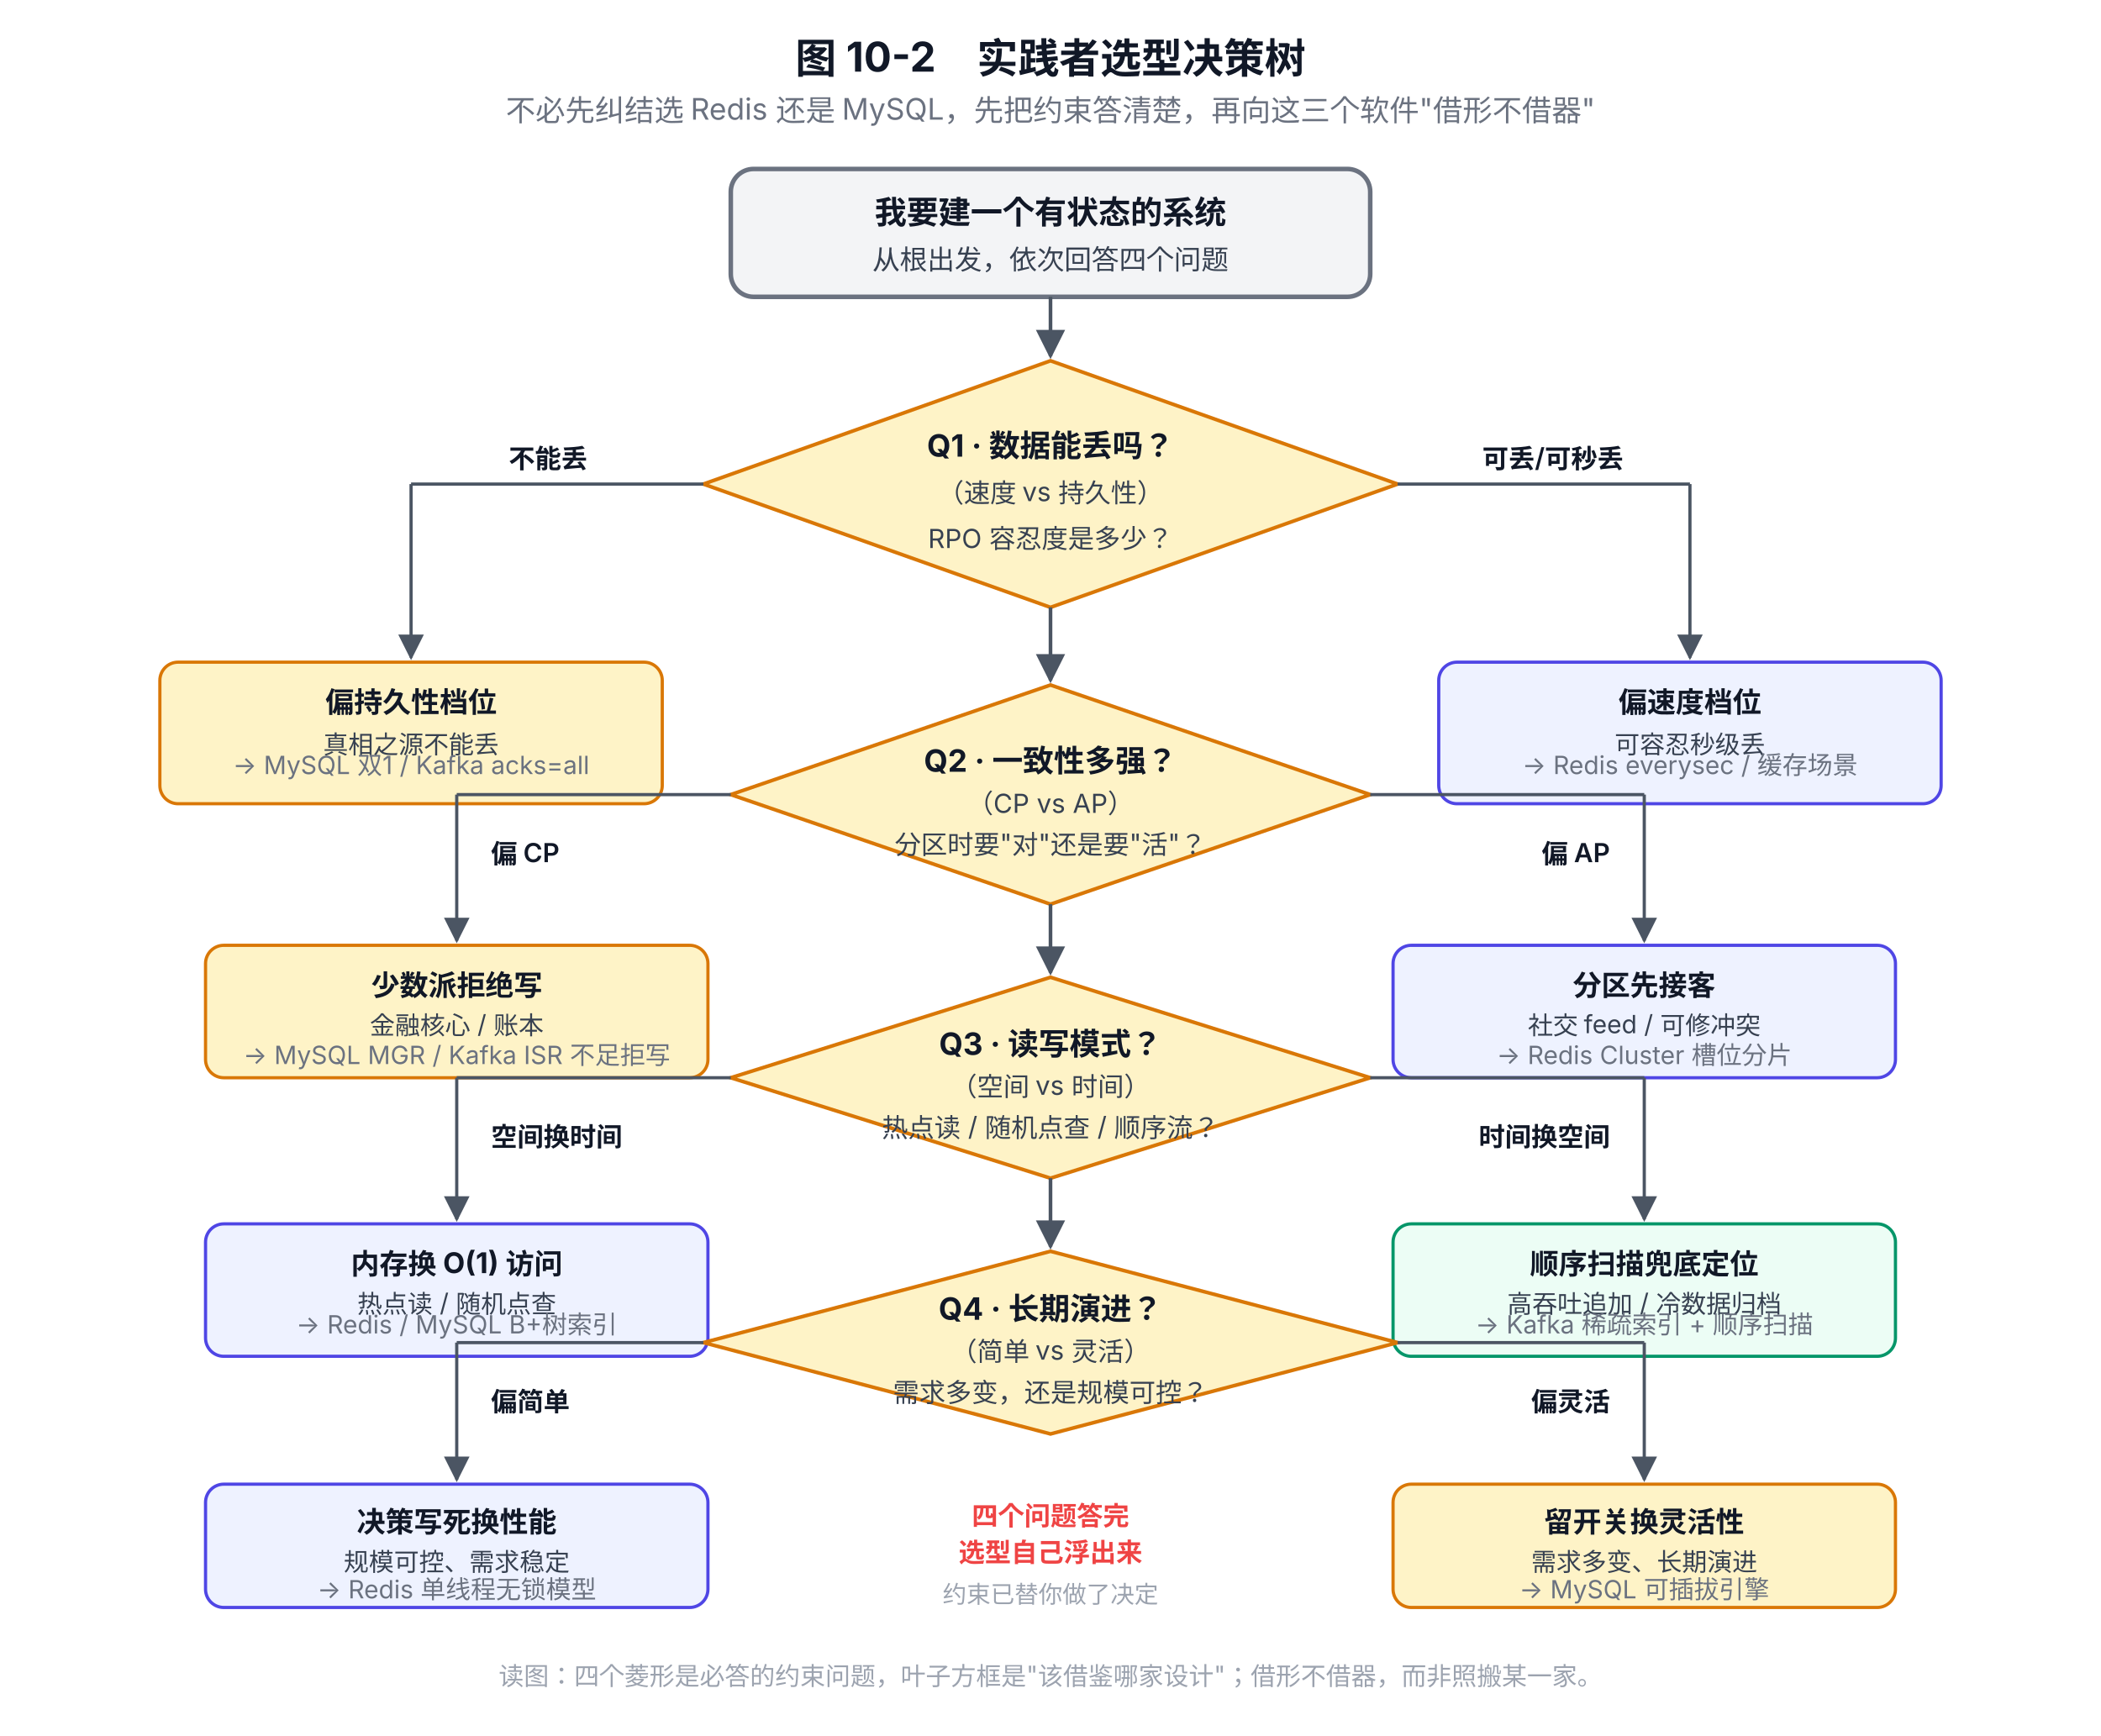
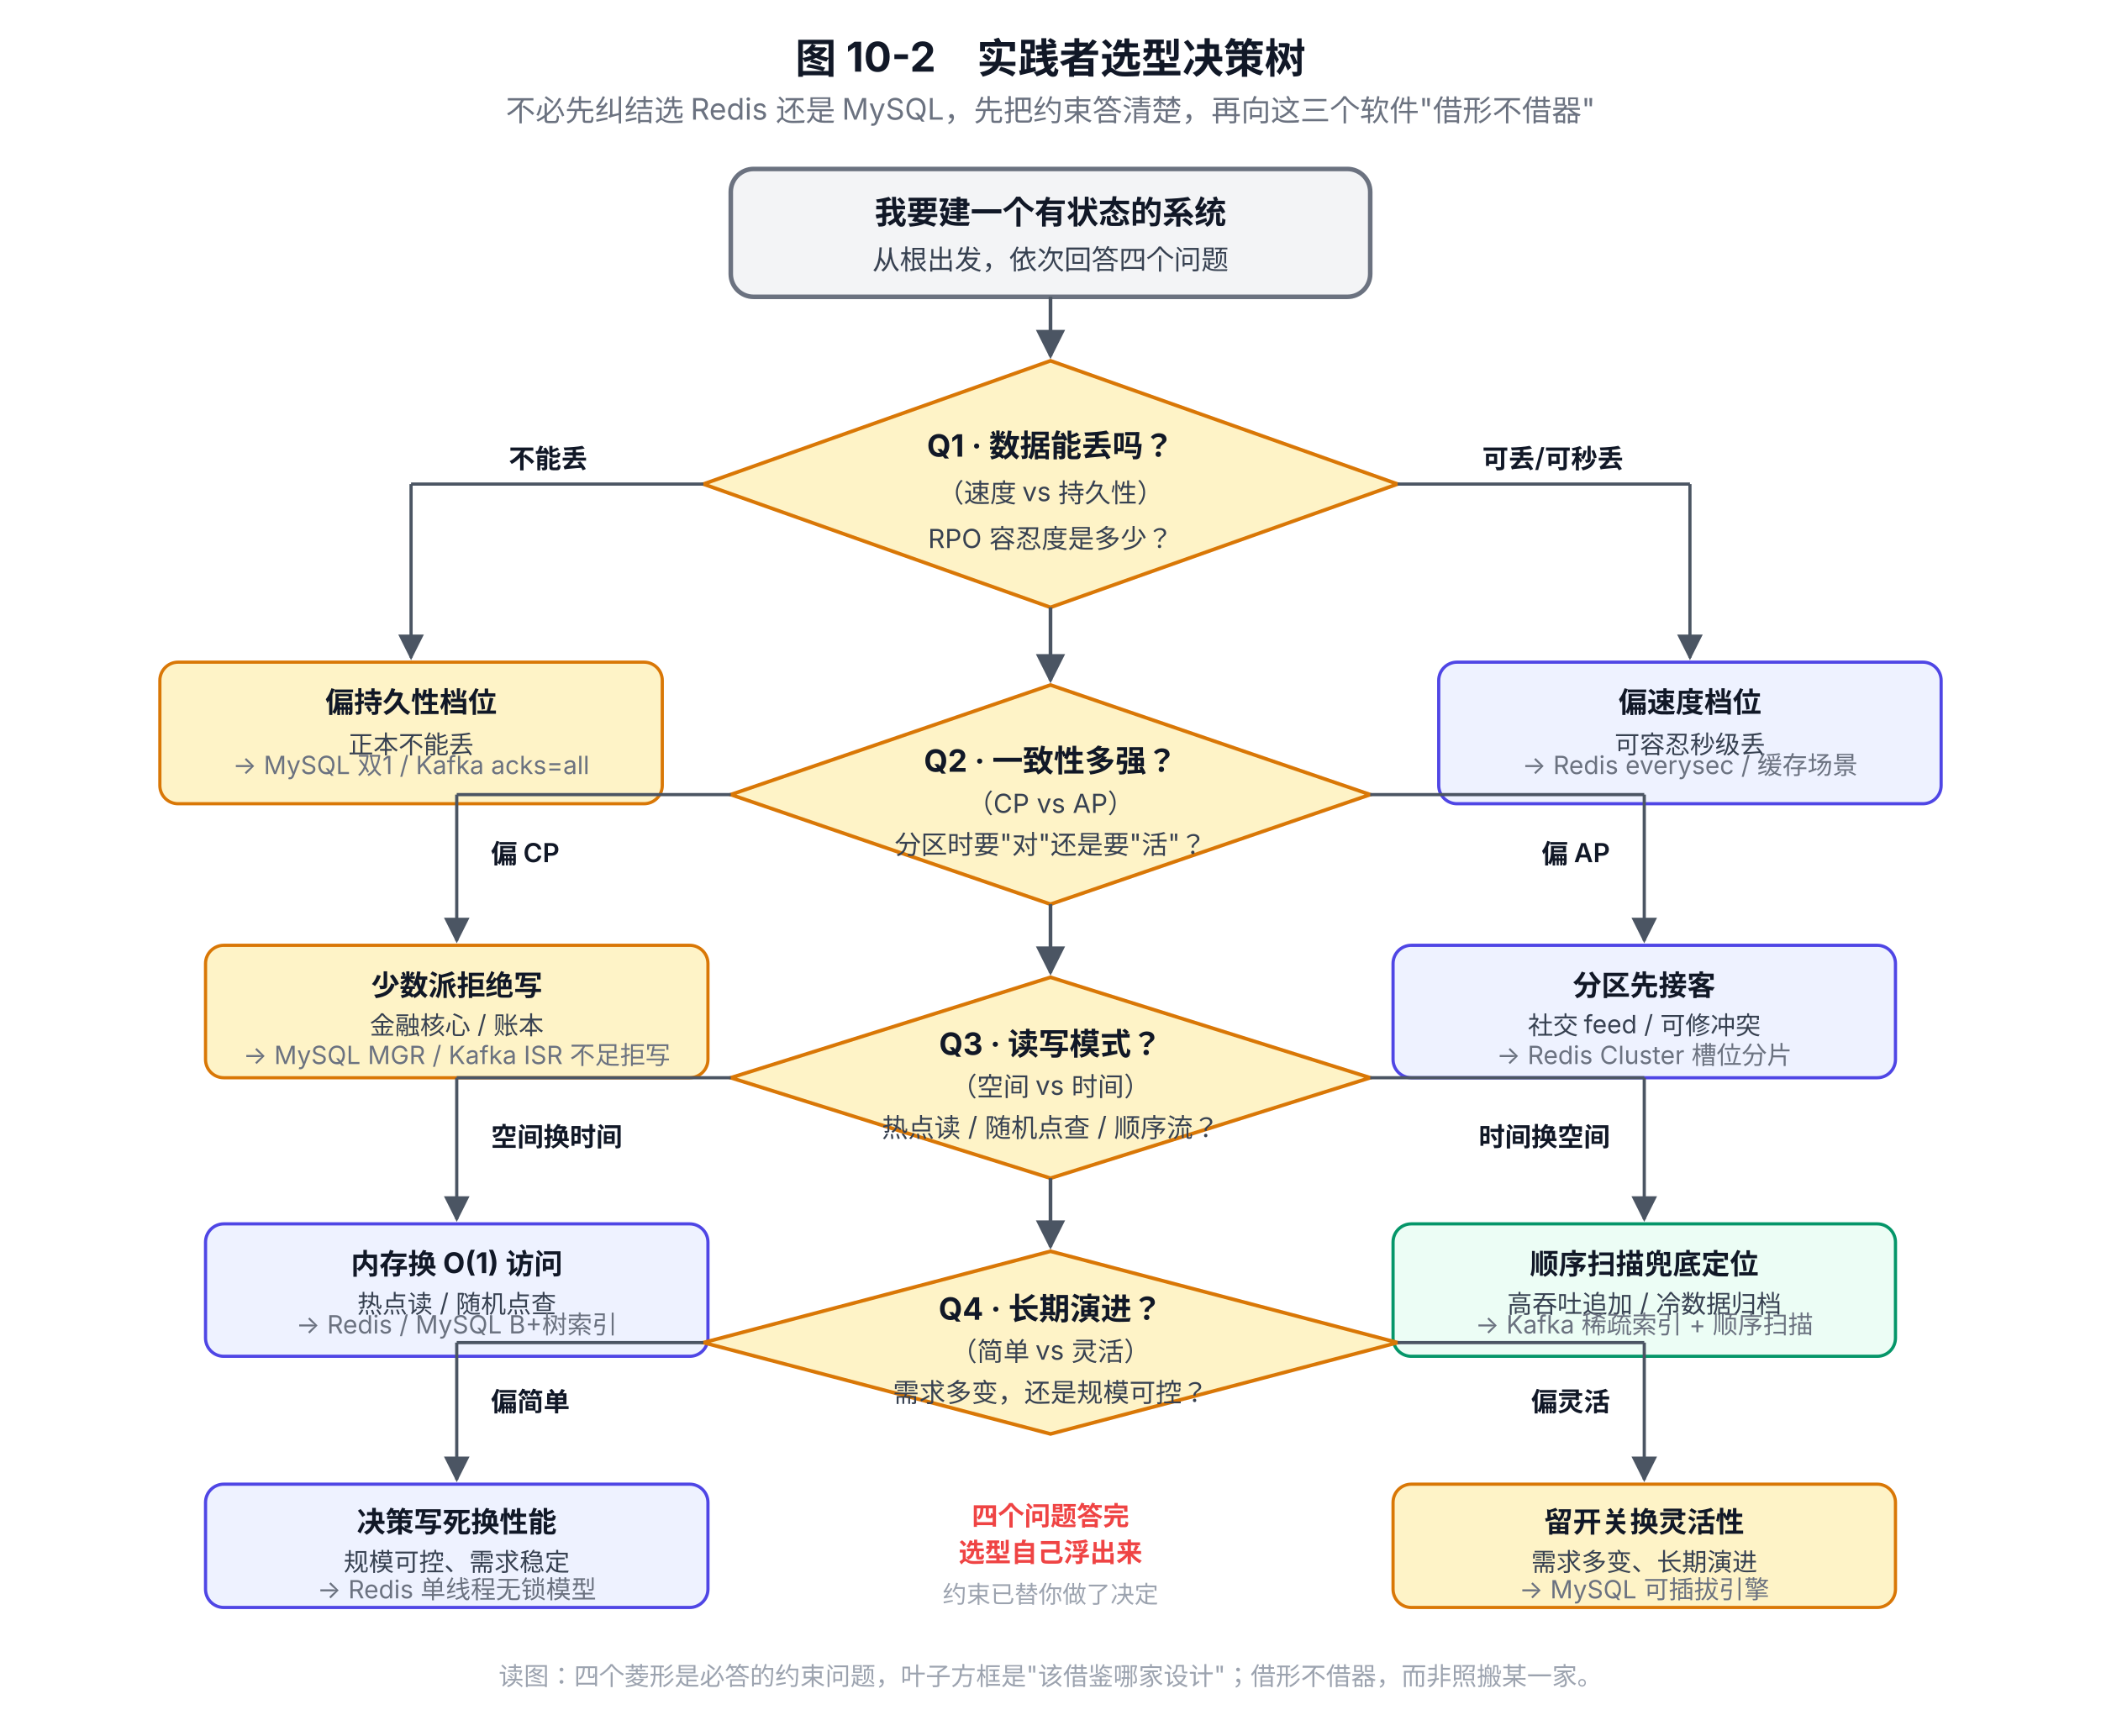
<svg xmlns="http://www.w3.org/2000/svg" viewBox="0 0 920 760" font-family="system-ui, -apple-system, 'PingFang SC', 'Microsoft YaHei', sans-serif">
  <defs>
    <marker id="arrow" viewBox="0 0 10 10" refX="9" refY="5" markerWidth="8" markerHeight="8" orient="auto-start-reverse">
      <path d="M0,0 L10,5 L0,10 z" fill="#4B5563" />
    </marker>
  </defs>
  <text x="460" y="32" text-anchor="middle" font-size="18" font-weight="700" fill="#111827">图 10-2　实践者选型决策树</text>
  <text x="460" y="53" text-anchor="middle" font-size="13" fill="#6B7280">不必先纠结选 Redis 还是 MySQL，先把约束答清楚，再向这三个软件"借形不借器"</text>
  <rect x="320" y="74" width="280" height="56" rx="10" fill="#F3F4F6" stroke="#6B7280" stroke-width="2" />
  <text x="460" y="98" text-anchor="middle" font-size="14" font-weight="700" fill="#111827">我要建一个有状态的系统</text>
  <text x="460" y="118" text-anchor="middle" font-size="12" fill="#374151">从根出发，依次回答四个问题</text>
  <line x1="460" y1="130" x2="460" y2="156" stroke="#4B5563" stroke-width="1.6" marker-end="url(#arrow)" />
  <polygon points="460,158 612,212 460,266 308,212" fill="#FEF3C7" stroke="#D97706" stroke-width="1.6" />
  <text x="460" y="200" text-anchor="middle" font-size="13.5" font-weight="700" fill="#111827">Q1 · 数据能丢吗？</text>
  <text x="460" y="220" text-anchor="middle" font-size="11.5" fill="#374151">（速度 vs 持久性）</text>
  <text x="460" y="240" text-anchor="middle" font-size="11.5" fill="#374151">RPO 容忍度是多少？</text>
  <line x1="308" y1="212" x2="180" y2="212" stroke="#4B5563" stroke-width="1.4" />
  <line x1="180" y1="212" x2="180" y2="288" stroke="#4B5563" stroke-width="1.4" marker-end="url(#arrow)" />
  <text x="240" y="205" text-anchor="middle" font-size="11.5" font-weight="600" fill="#111827">不能丢</text>
  <line x1="612" y1="212" x2="740" y2="212" stroke="#4B5563" stroke-width="1.4" />
  <line x1="740" y1="212" x2="740" y2="288" stroke="#4B5563" stroke-width="1.4" marker-end="url(#arrow)" />
  <text x="680" y="205" text-anchor="middle" font-size="11.5" font-weight="600" fill="#111827">可丢/可秒丢</text>
  <rect x="70" y="290" width="220" height="62" rx="8" fill="#FEF3C7" stroke="#D97706" stroke-width="1.4" />
  <text x="180" y="312" text-anchor="middle" font-size="12.5" font-weight="700" fill="#111827">偏持久性档位</text>
-   <text x="180" y="330" text-anchor="middle" font-size="11" fill="#374151">真相之源不能丢</text>
+   <text x="180" y="330" text-anchor="middle" font-size="11" fill="#374151">正本不能丢</text>
  <text x="180" y="339" text-anchor="middle" font-size="11" fill="#6B7280">→ MySQL 双1 / Kafka acks=all</text>
  <rect x="630" y="290" width="220" height="62" rx="8" fill="#EEF2FF" stroke="#4F46E5" stroke-width="1.4" />
  <text x="740" y="312" text-anchor="middle" font-size="12.5" font-weight="700" fill="#111827">偏速度档位</text>
  <text x="740" y="330" text-anchor="middle" font-size="11" fill="#374151">可容忍秒级丢</text>
  <text x="740" y="339" text-anchor="middle" font-size="11" fill="#6B7280">→ Redis everysec / 缓存场景</text>
  <line x1="460" y1="266" x2="460" y2="298" stroke="#4B5563" stroke-width="1.6" marker-end="url(#arrow)" />
  <polygon points="460,300 600,348 460,396 320,348" fill="#FEF3C7" stroke="#D97706" stroke-width="1.6" />
  <text x="460" y="338" text-anchor="middle" font-size="13.5" font-weight="700" fill="#111827">Q2 · 一致性多强？</text>
  <text x="460" y="356" text-anchor="middle" font-size="11.5" fill="#374151">（CP vs AP）</text>
  <text x="460" y="374" text-anchor="middle" font-size="11.5" fill="#374151">分区时要"对"还是要"活"？</text>
  <line x1="320" y1="348" x2="200" y2="348" stroke="#4B5563" stroke-width="1.4" />
  <line x1="200" y1="348" x2="200" y2="412" stroke="#4B5563" stroke-width="1.4" marker-end="url(#arrow)" />
  <text x="215" y="378" font-size="11.5" font-weight="600" fill="#111827">偏 CP</text>
  <line x1="600" y1="348" x2="720" y2="348" stroke="#4B5563" stroke-width="1.4" />
  <line x1="720" y1="348" x2="720" y2="412" stroke="#4B5563" stroke-width="1.4" marker-end="url(#arrow)" />
  <text x="705" y="378" text-anchor="end" font-size="11.5" font-weight="600" fill="#111827">偏 AP</text>
  <rect x="90" y="414" width="220" height="58" rx="8" fill="#FEF3C7" stroke="#D97706" stroke-width="1.4" />
  <text x="200" y="436" text-anchor="middle" font-size="12.5" font-weight="700" fill="#111827">少数派拒绝写</text>
  <text x="200" y="453" text-anchor="middle" font-size="11" fill="#374151">金融核心 / 账本</text>
  <text x="200" y="466" text-anchor="middle" font-size="11" fill="#6B7280">→ MySQL MGR / Kafka ISR 不足拒写</text>
  <rect x="610" y="414" width="220" height="58" rx="8" fill="#EEF2FF" stroke="#4F46E5" stroke-width="1.4" />
  <text x="720" y="436" text-anchor="middle" font-size="12.5" font-weight="700" fill="#111827">分区先接客</text>
  <text x="720" y="453" text-anchor="middle" font-size="11" fill="#374151">社交 feed / 可修冲突</text>
  <text x="720" y="466" text-anchor="middle" font-size="11" fill="#6B7280">→ Redis Cluster 槽位分片</text>
  <line x1="460" y1="396" x2="460" y2="426" stroke="#4B5563" stroke-width="1.6" marker-end="url(#arrow)" />
  <polygon points="460,428 600,472 460,516 320,472" fill="#FEF3C7" stroke="#D97706" stroke-width="1.6" />
  <text x="460" y="462" text-anchor="middle" font-size="13.5" font-weight="700" fill="#111827">Q3 · 读写模式？</text>
  <text x="460" y="480" text-anchor="middle" font-size="11.5" fill="#374151">（空间 vs 时间）</text>
  <text x="460" y="498" text-anchor="middle" font-size="11.5" fill="#374151">热点读 / 随机点查 / 顺序流？</text>
  <line x1="320" y1="472" x2="200" y2="472" stroke="#4B5563" stroke-width="1.4" />
  <line x1="200" y1="472" x2="200" y2="534" stroke="#4B5563" stroke-width="1.4" marker-end="url(#arrow)" />
  <text x="215" y="502" font-size="11.5" font-weight="600" fill="#111827">空间换时间</text>
  <line x1="600" y1="472" x2="720" y2="472" stroke="#4B5563" stroke-width="1.4" />
  <line x1="720" y1="472" x2="720" y2="534" stroke="#4B5563" stroke-width="1.4" marker-end="url(#arrow)" />
  <text x="705" y="502" text-anchor="end" font-size="11.5" font-weight="600" fill="#111827">时间换空间</text>
  <rect x="90" y="536" width="220" height="58" rx="8" fill="#EEF2FF" stroke="#4F46E5" stroke-width="1.4" />
  <text x="200" y="558" text-anchor="middle" font-size="12.5" font-weight="700" fill="#111827">内存换 O(1) 访问</text>
  <text x="200" y="575" text-anchor="middle" font-size="11" fill="#374151">热点读 / 随机点查</text>
  <text x="200" y="584" text-anchor="middle" font-size="11" fill="#6B7280">→ Redis / MySQL B+树索引</text>
  <rect x="610" y="536" width="220" height="58" rx="8" fill="#ECFDF5" stroke="#059669" stroke-width="1.4" />
  <text x="720" y="558" text-anchor="middle" font-size="12.5" font-weight="700" fill="#111827">顺序扫描兜底定位</text>
  <text x="720" y="575" text-anchor="middle" font-size="11" fill="#374151">高吞吐追加 / 冷数据归档</text>
  <text x="720" y="584" text-anchor="middle" font-size="11" fill="#6B7280">→ Kafka 稀疏索引 + 顺序扫描</text>
  <line x1="460" y1="516" x2="460" y2="546" stroke="#4B5563" stroke-width="1.6" marker-end="url(#arrow)" />
  <polygon points="460,548 612,588 460,628 308,588" fill="#FEF3C7" stroke="#D97706" stroke-width="1.6" />
  <text x="460" y="578" text-anchor="middle" font-size="13.5" font-weight="700" fill="#111827">Q4 · 长期演进？</text>
  <text x="460" y="596" text-anchor="middle" font-size="11.5" fill="#374151">（简单 vs 灵活）</text>
  <text x="460" y="614" text-anchor="middle" font-size="11.5" fill="#374151">需求多变，还是规模可控？</text>
  <line x1="308" y1="588" x2="200" y2="588" stroke="#4B5563" stroke-width="1.4" />
  <line x1="200" y1="588" x2="200" y2="648" stroke="#4B5563" stroke-width="1.4" marker-end="url(#arrow)" />
  <text x="215" y="618" font-size="11.5" font-weight="600" fill="#111827">偏简单</text>
  <line x1="612" y1="588" x2="720" y2="588" stroke="#4B5563" stroke-width="1.4" />
  <line x1="720" y1="588" x2="720" y2="648" stroke="#4B5563" stroke-width="1.4" marker-end="url(#arrow)" />
  <text x="705" y="618" text-anchor="end" font-size="11.5" font-weight="600" fill="#111827">偏灵活</text>
  <rect x="90" y="650" width="220" height="54" rx="8" fill="#EEF2FF" stroke="#4F46E5" stroke-width="1.4" />
  <text x="200" y="671" text-anchor="middle" font-size="12.5" font-weight="700" fill="#111827">决策写死换性能</text>
  <text x="200" y="688" text-anchor="middle" font-size="11" fill="#374151">规模可控、需求稳定</text>
  <text x="200" y="700" text-anchor="middle" font-size="11" fill="#6B7280">→ Redis 单线程无锁模型</text>
  <rect x="610" y="650" width="220" height="54" rx="8" fill="#FEF3C7" stroke="#D97706" stroke-width="1.4" />
  <text x="720" y="671" text-anchor="middle" font-size="12.5" font-weight="700" fill="#111827">留开关换灵活性</text>
  <text x="720" y="688" text-anchor="middle" font-size="11" fill="#374151">需求多变、长期演进</text>
  <text x="720" y="700" text-anchor="middle" font-size="11" fill="#6B7280">→ MySQL 可插拔引擎</text>
  <text x="460" y="668" text-anchor="middle" font-size="11.5" font-weight="600" fill="#EF4444">四个问题答完</text>
  <text x="460" y="684" text-anchor="middle" font-size="11.5" font-weight="600" fill="#EF4444">选型自己浮出来</text>
  <text x="460" y="702" text-anchor="middle" font-size="10.5" fill="#9CA3AF">约束已替你做了决定</text>
  <text x="460" y="738" text-anchor="middle" font-size="11" fill="#9CA3AF">读图：四个菱形是必答的约束问题，叶子方框是"该借鉴哪家设计"；借形不借器，而非照搬某一家。</text>
</svg>
